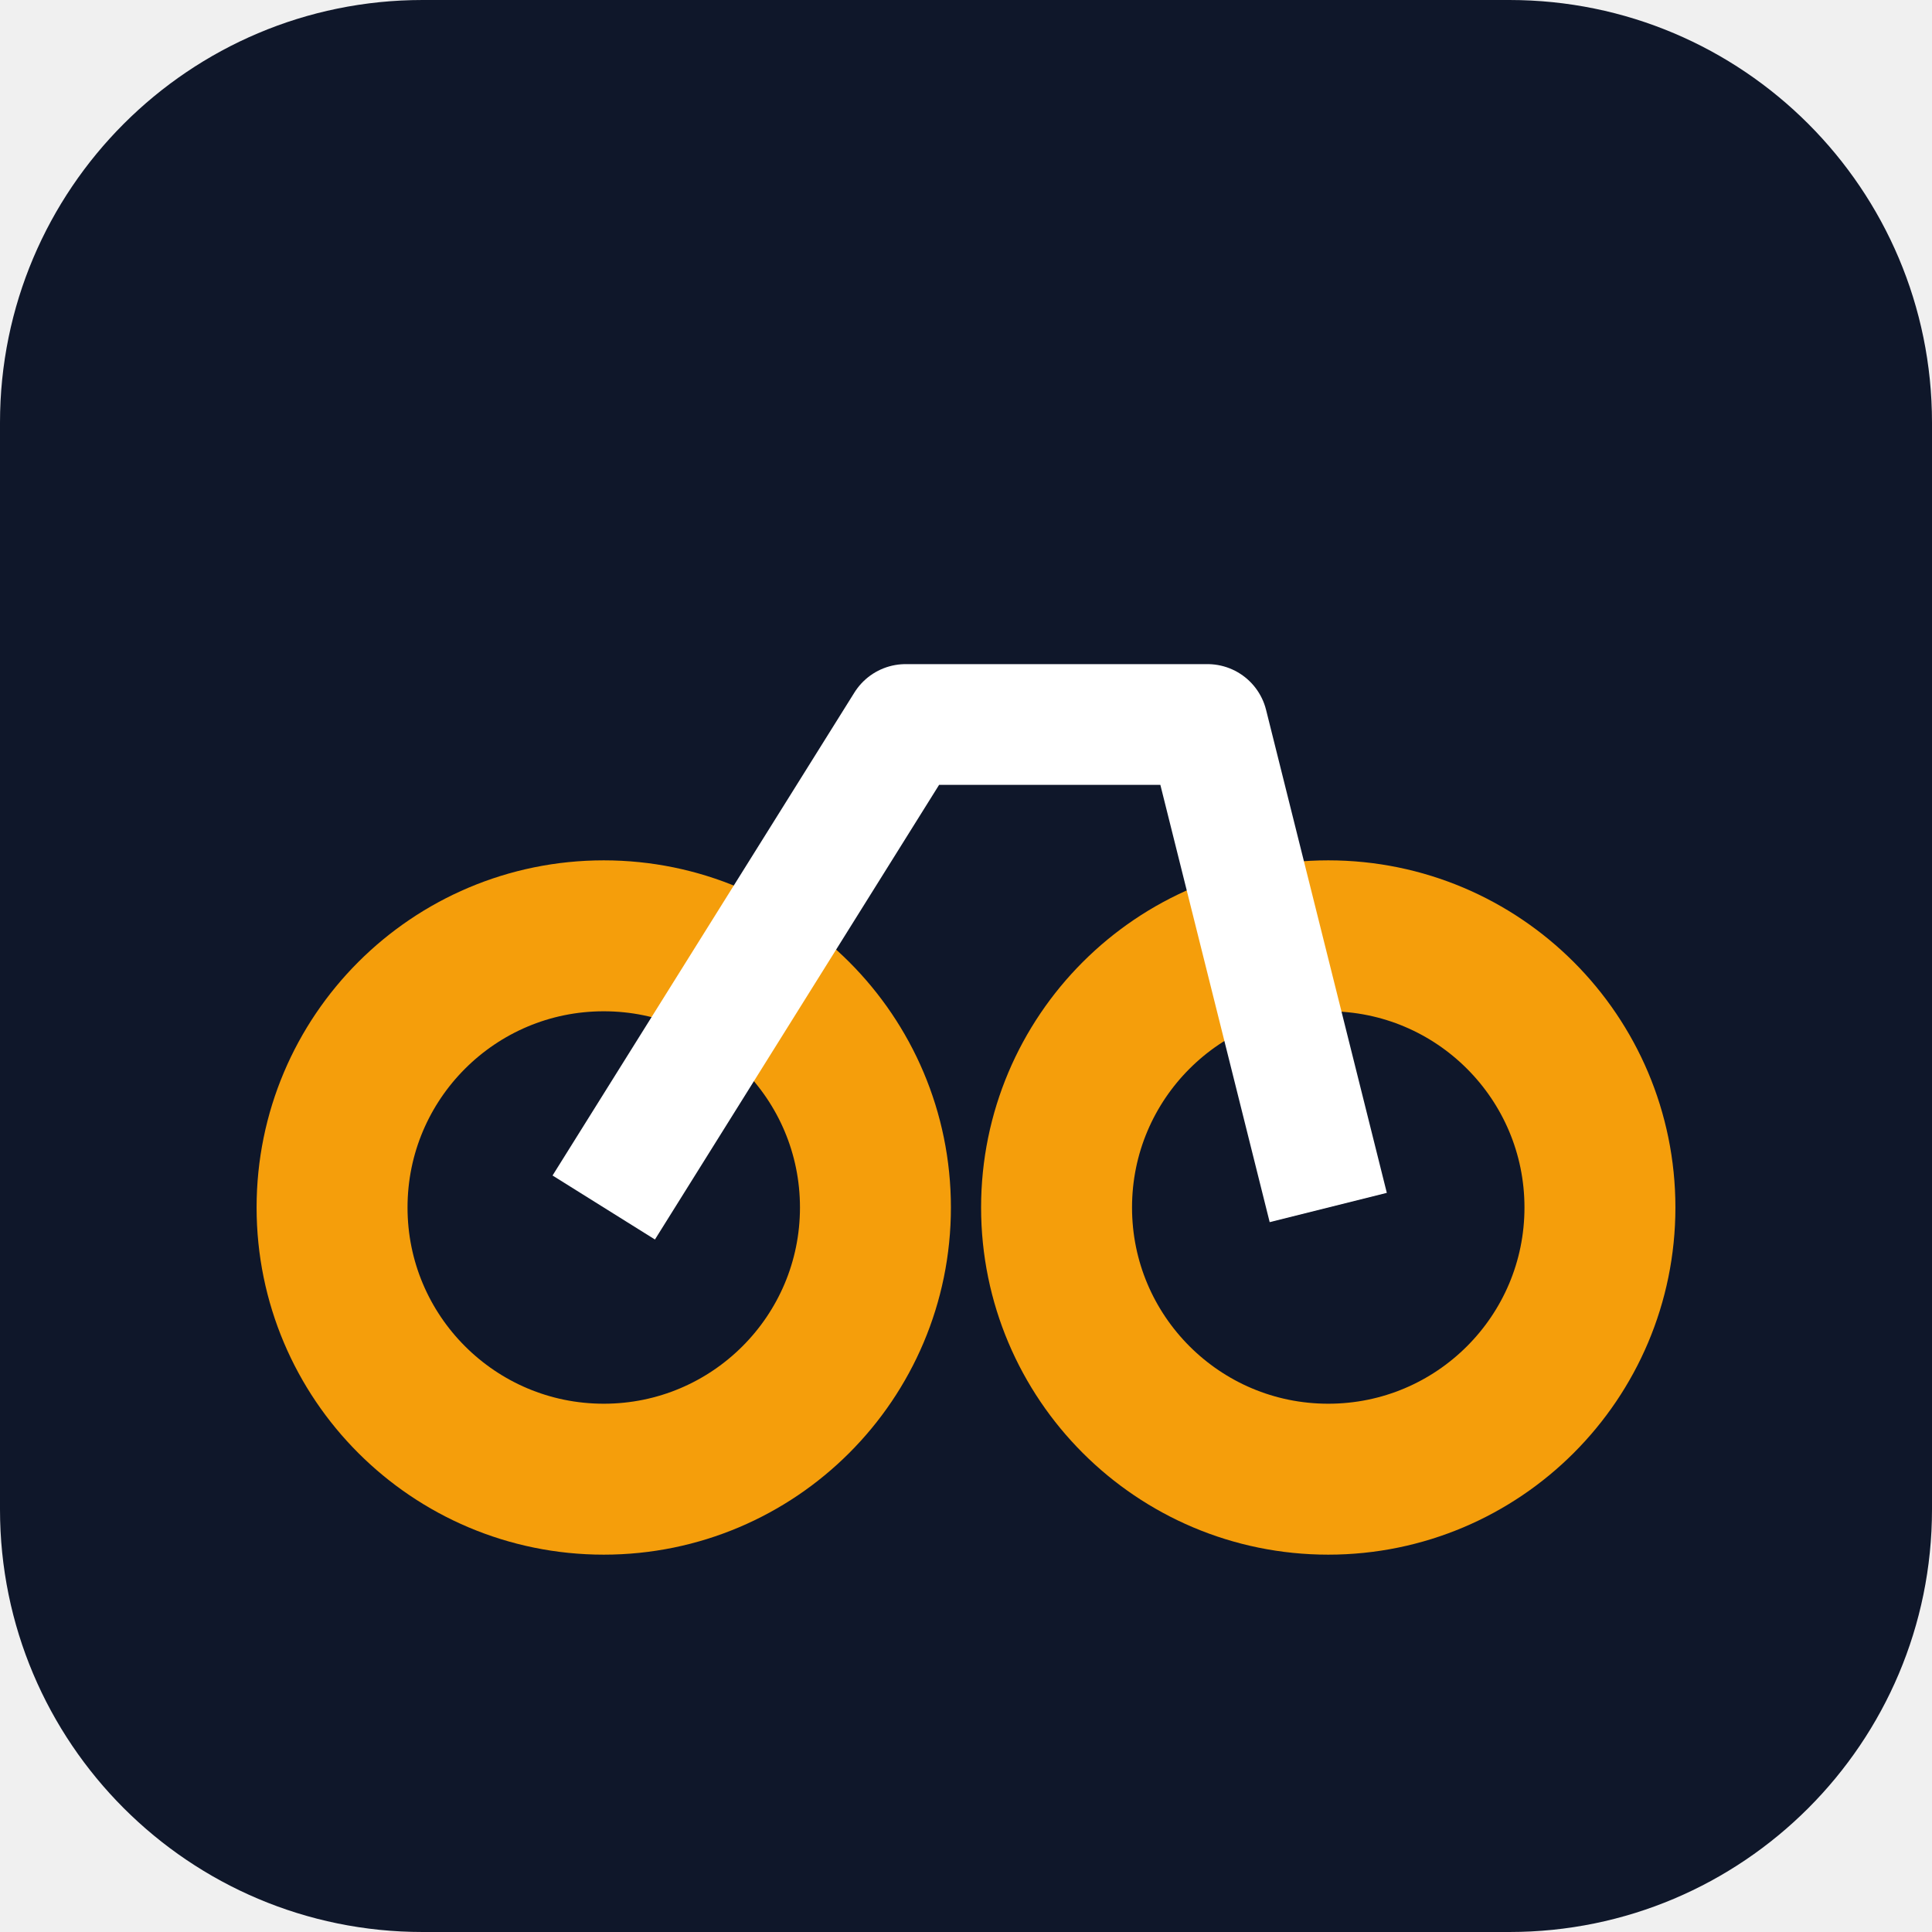
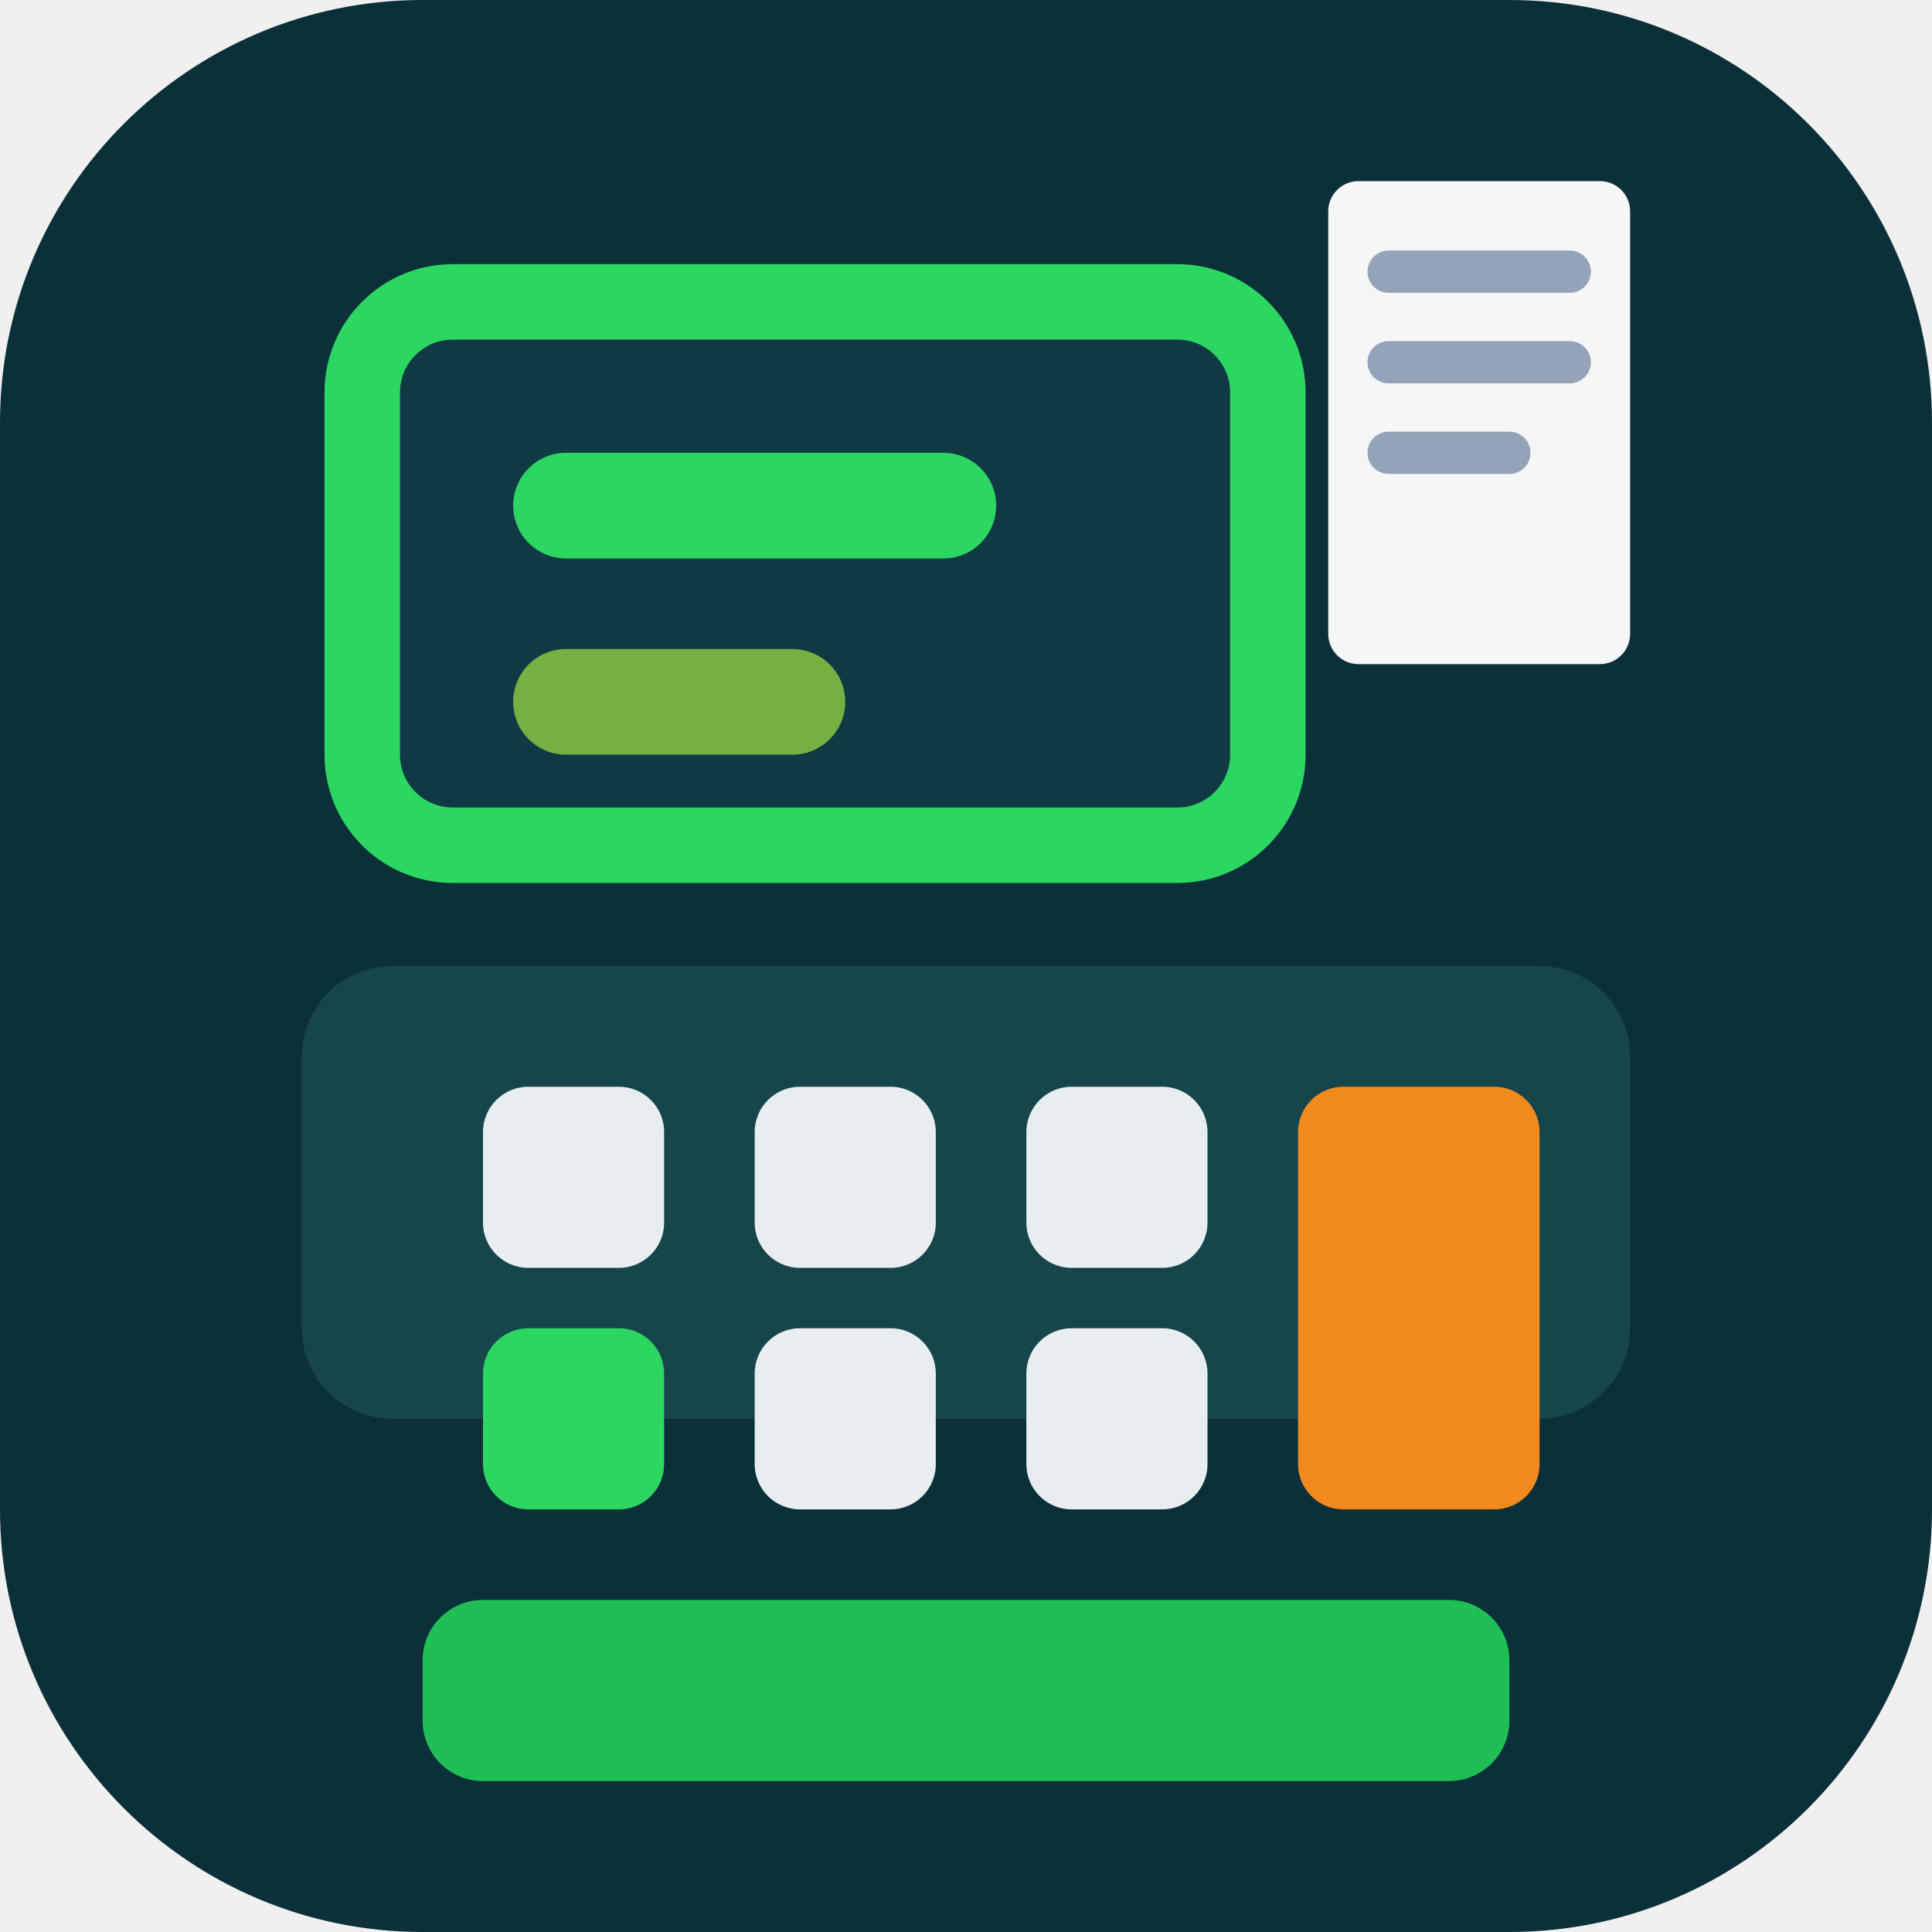
- <svg xmlns="http://www.w3.org/2000/svg" viewBox="0 0 64 64">
-   <rect width="64" height="64" rx="14" fill="#0f172a" />
-   <circle cx="20" cy="40" r="9" fill="none" stroke="#f59e0b" stroke-width="5" />
-   <circle cx="44" cy="40" r="9" fill="none" stroke="#f59e0b" stroke-width="5" />
-   <path d="M20 40 30 24h10l4 16" fill="none" stroke="#fff" stroke-width="4" stroke-linejoin="round" />
+ <svg xmlns="http://www.w3.org/2000/svg" viewBox="0 0 64 64" width="512" height="512">
+   <rect width="64" height="64" rx="14" fill="#0b3039" />
+   <rect x="44" y="6" width="10" height="16" rx="1" fill="#f4f6f7" />
+   <path d="M46 9h6M46 12h6M46 15h4" stroke="#94a3b8" stroke-width="1.4" stroke-linecap="round" />
+   <rect x="12" y="10" width="30" height="18" rx="3" fill="#0f3a44" stroke="#2bd760" stroke-width="2.5" />
+   <rect x="17" y="15" width="16" height="3.5" rx="1.75" fill="#2bd760" />
+   <rect x="17" y="21.5" width="11" height="3.5" rx="1.75" fill="#76b043" />
+   <rect x="10" y="32" width="44" height="15" rx="3" fill="#16454b" />
+   <g fill="#e8eef0">
+     <rect x="16" y="36" width="6" height="6" rx="1.5" />
+     <rect x="25" y="36" width="6" height="6" rx="1.5" />
+     <rect x="34" y="36" width="6" height="6" rx="1.5" />
+     <rect x="16" y="44" width="6" height="6" rx="1.5" fill="#2bd760" />
+     <rect x="25" y="44" width="6" height="6" rx="1.5" />
+     <rect x="34" y="44" width="6" height="6" rx="1.5" />
+   </g>
+   <rect x="43" y="36" width="8" height="14" rx="1.5" fill="#f2891d" />
+   <rect x="14" y="53" width="36" height="6" rx="2" fill="#20bf55" />
</svg>
